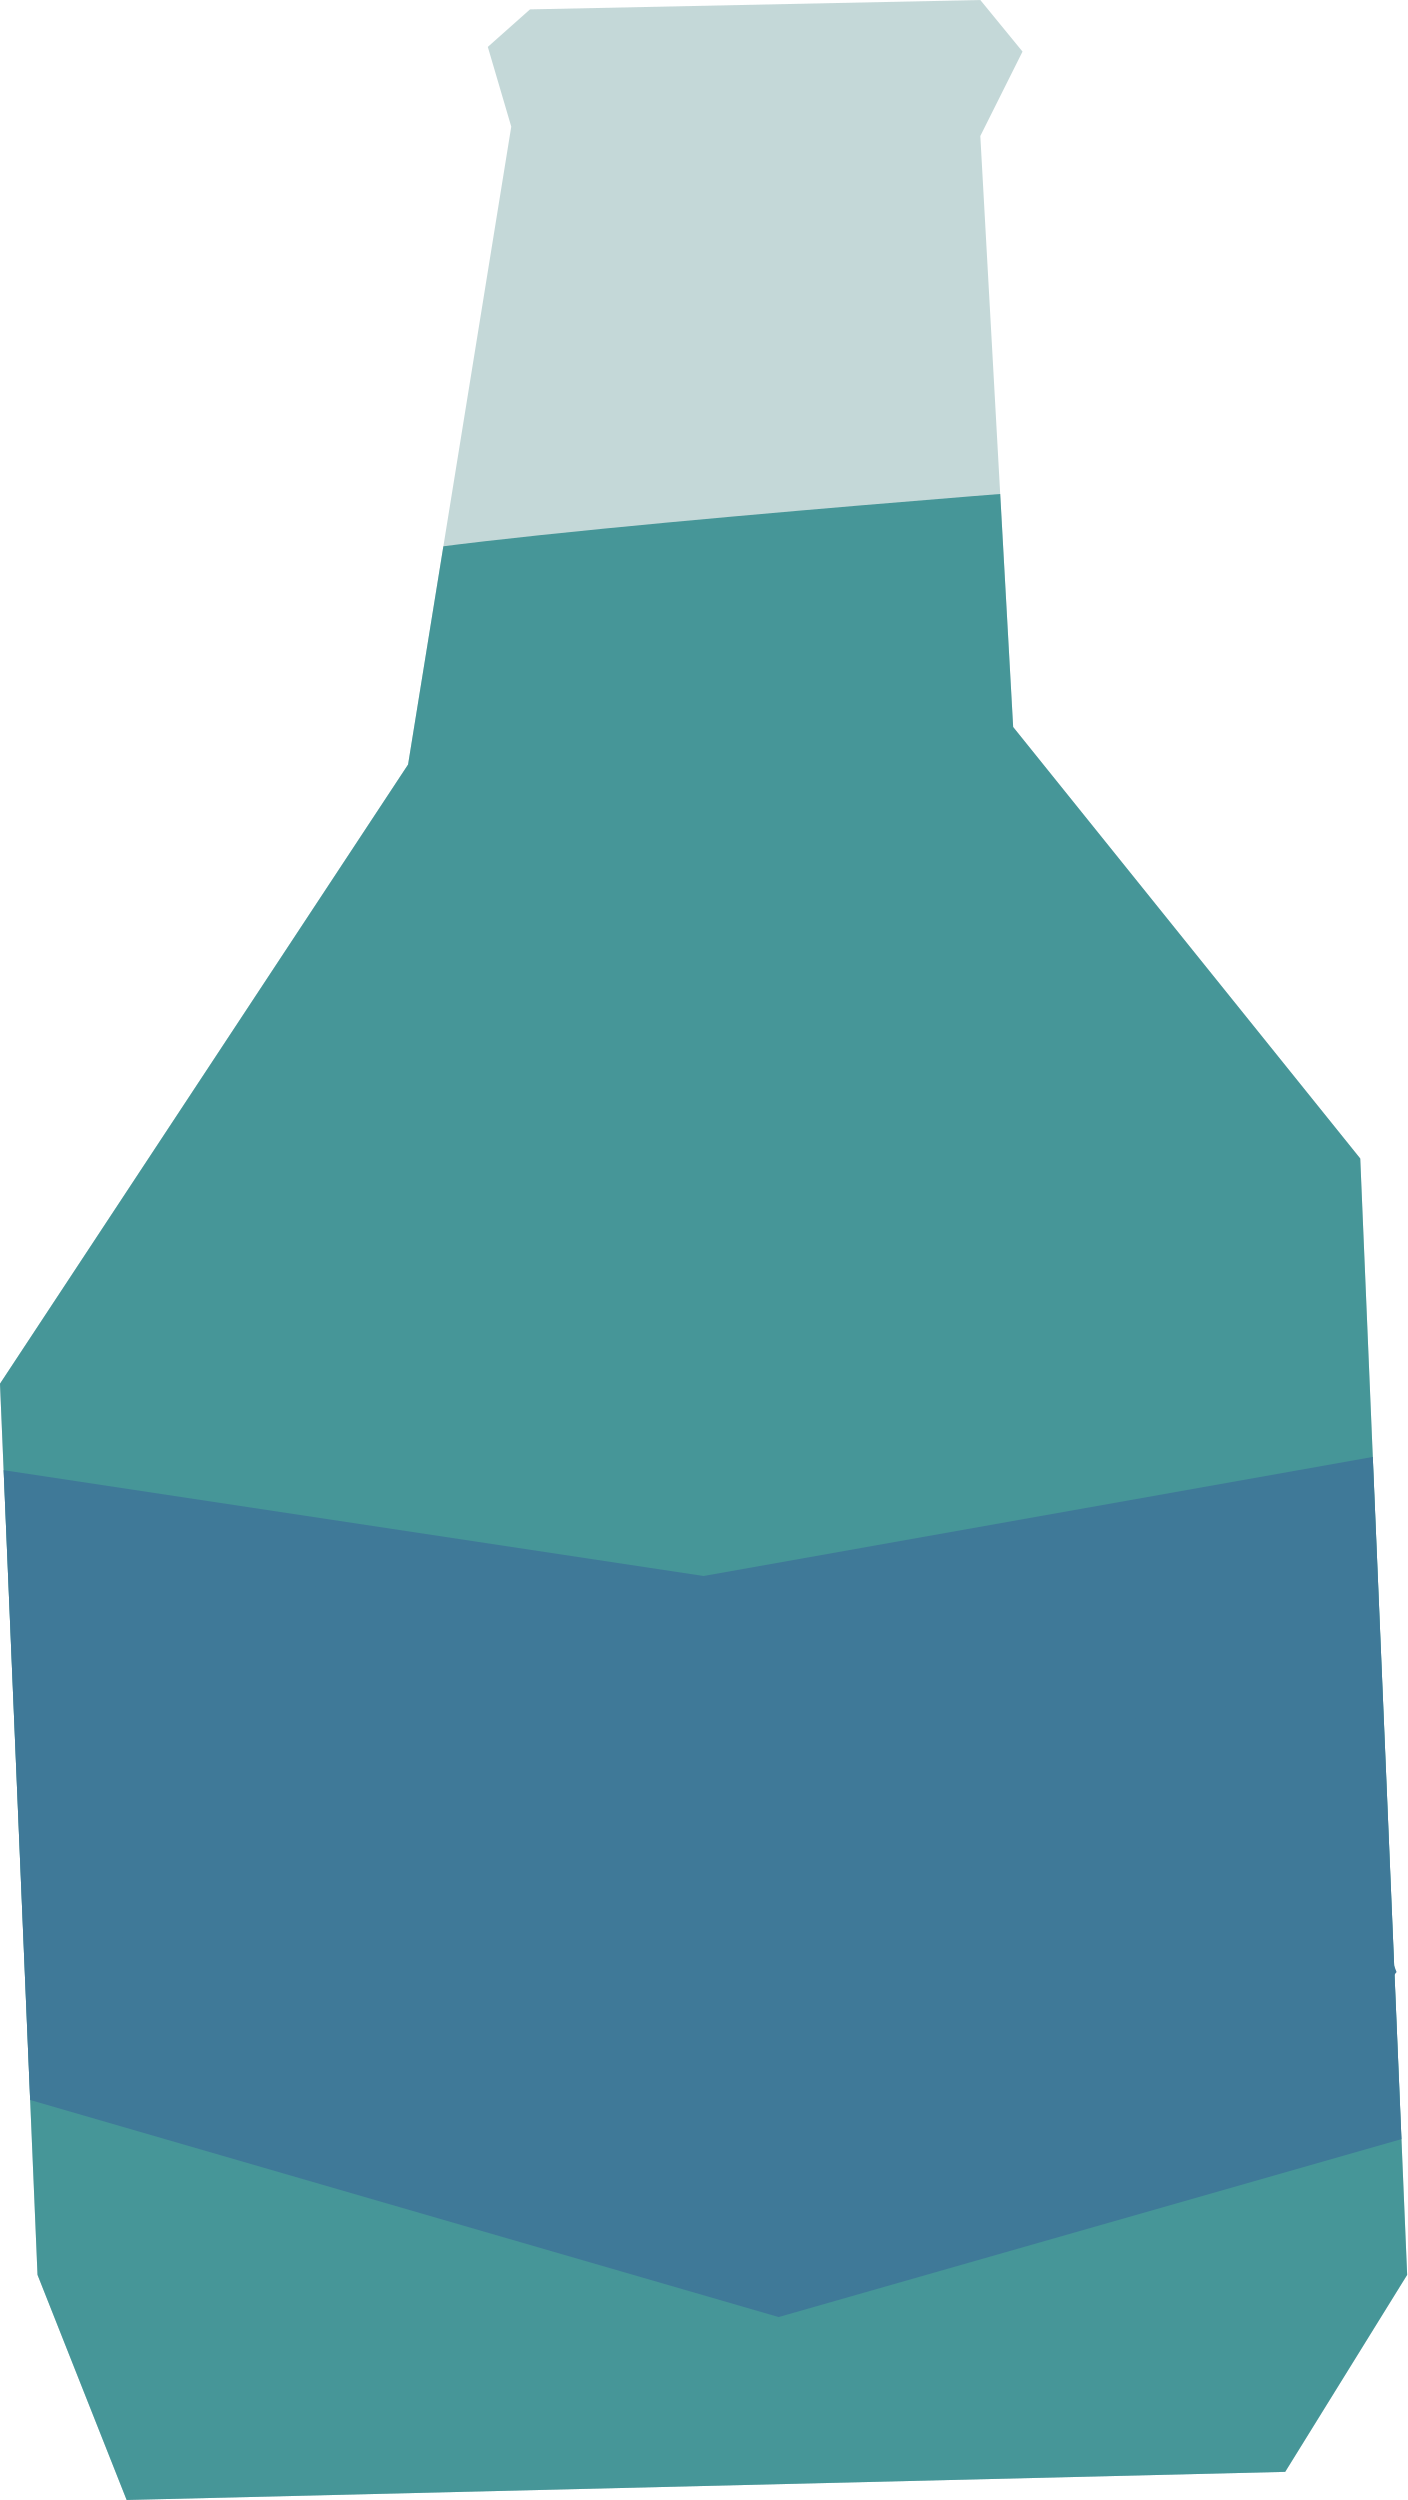
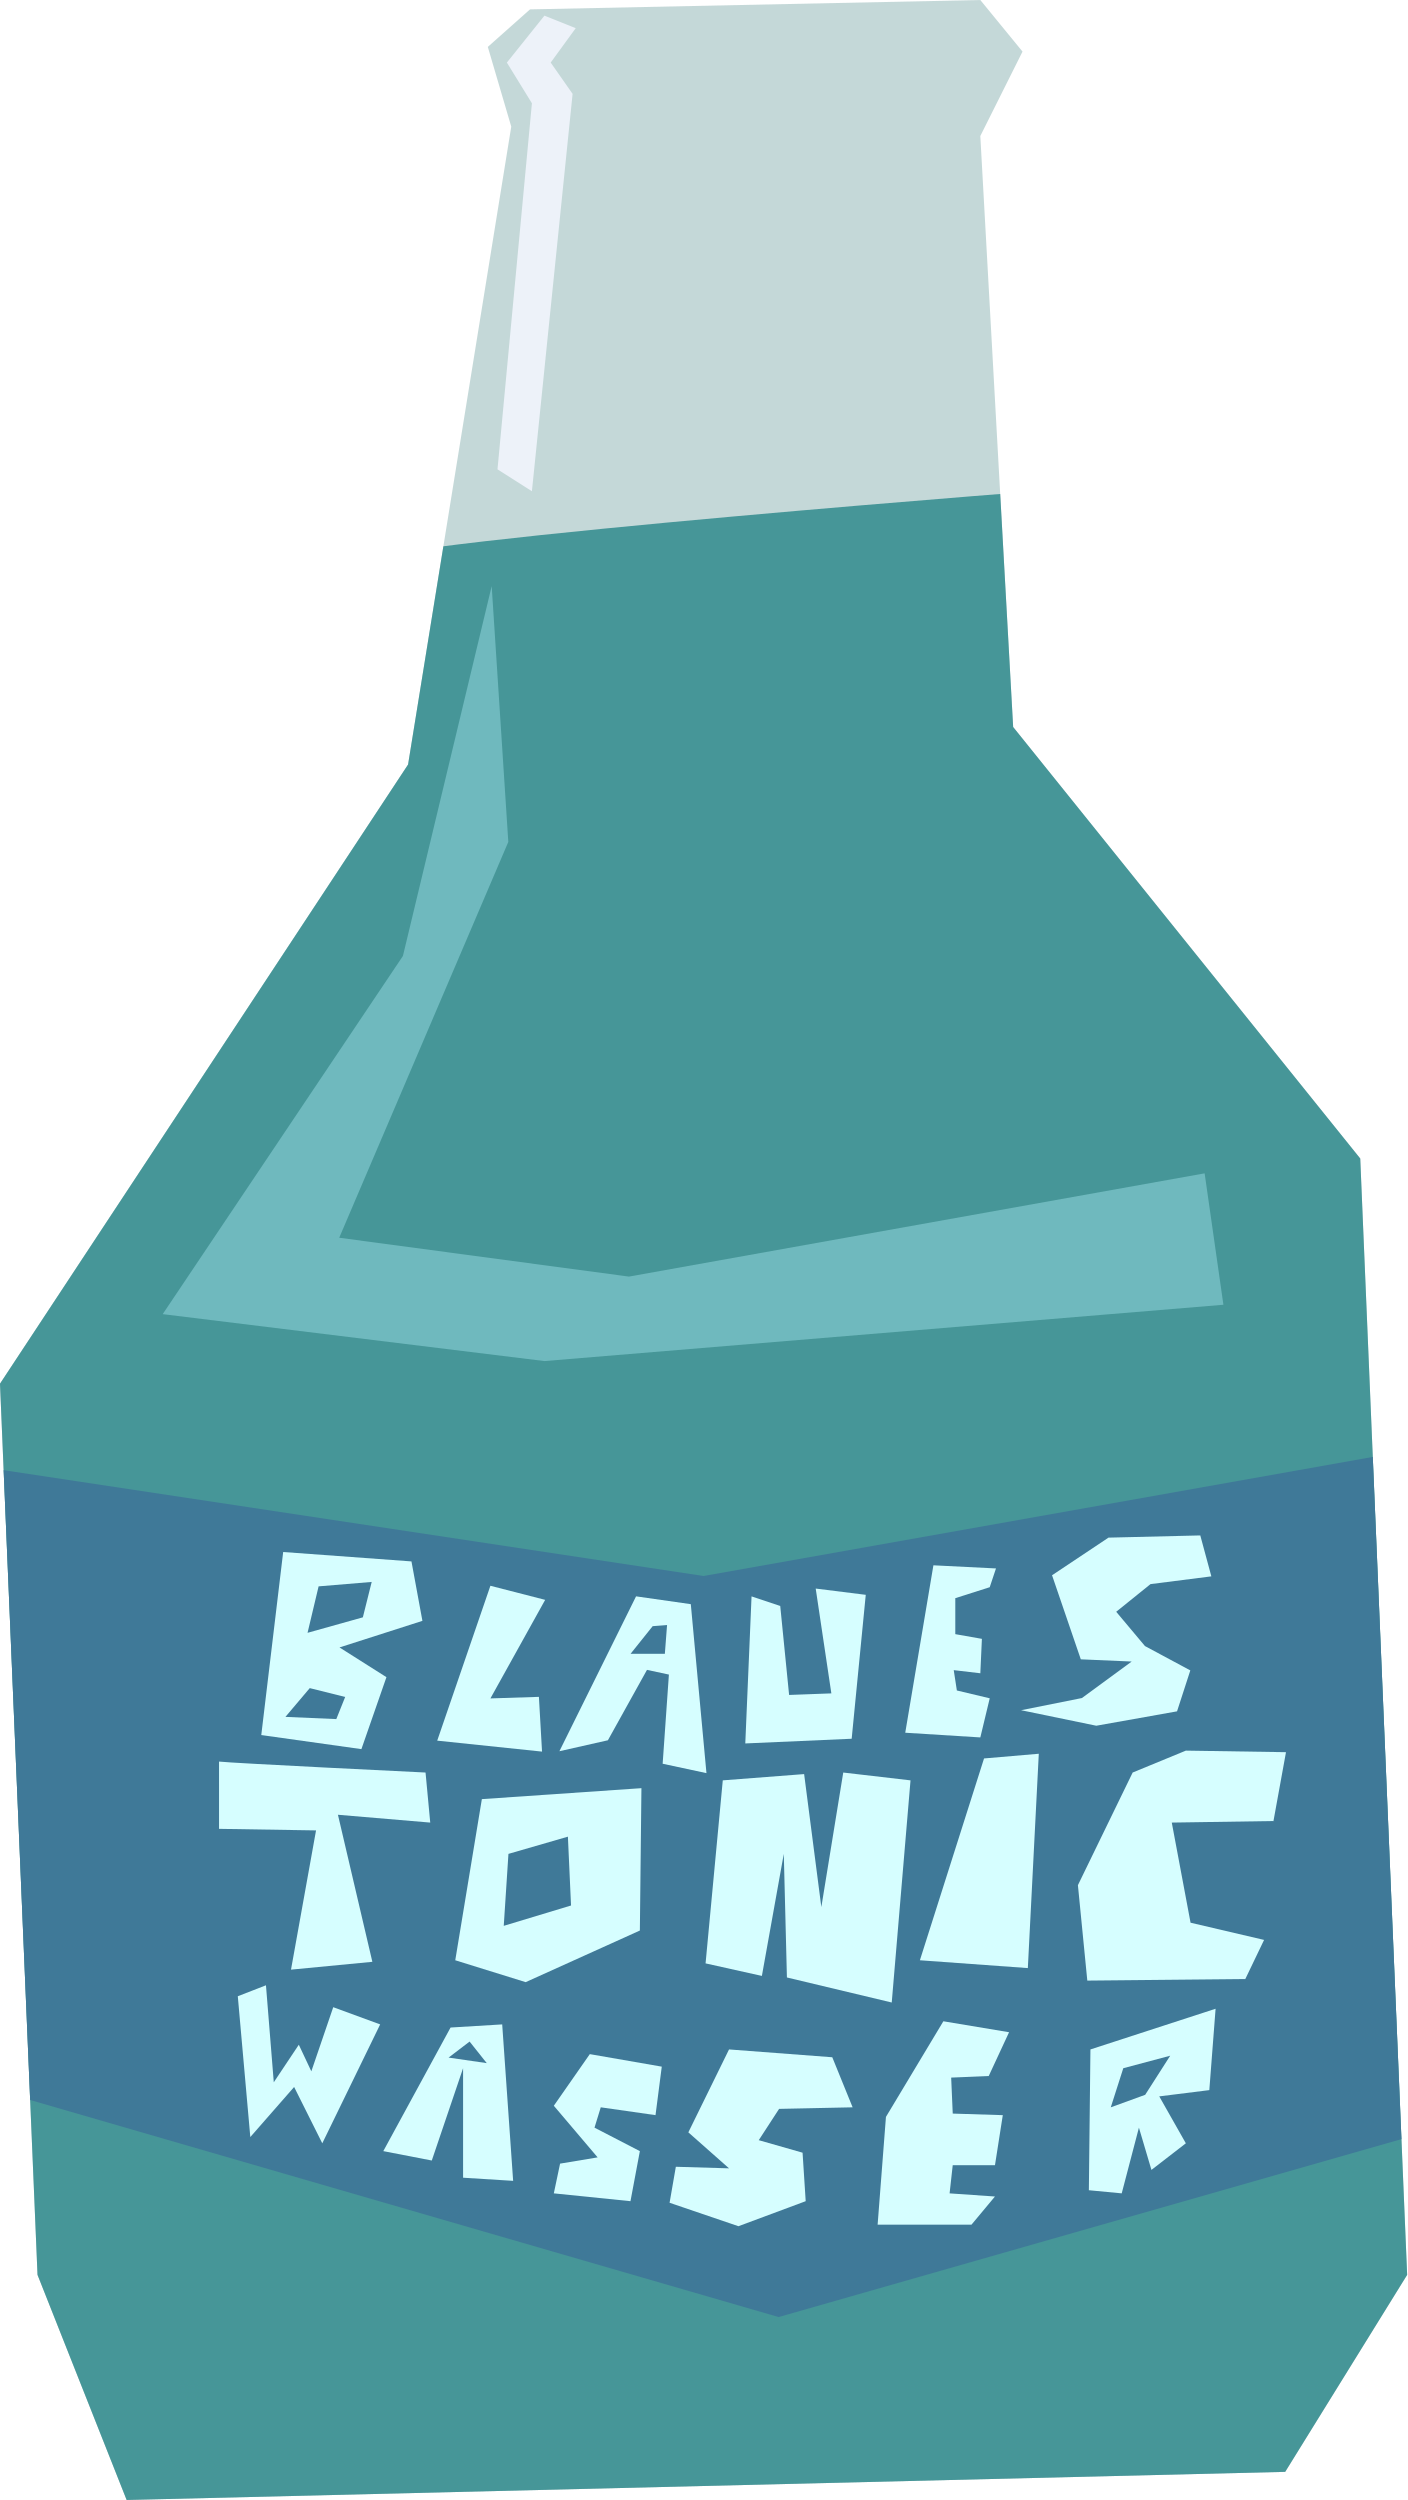
<svg xmlns="http://www.w3.org/2000/svg" width="111.514mm" height="198.124mm" viewBox="0 0 111.514 198.124" version="1.1" id="svg1">
  <defs id="defs1">
    <clipPath clipPathUnits="userSpaceOnUse" id="clipPath5">
      <path style="display:inline;fill:#543a27;stroke-width:0.265" d="m 52.04,44.977 c 3.717,-1.859 57.616,-5.947 57.616,-5.947 0,0 36.8,66.909 36.8,69.511 0,2.602 -8.549,94.416 -8.549,94.416 l -123.781,3.345 c 0,0 1.859,-122.666 3.345,-124.896 1.487,-2.23 34.569,-36.428 34.569,-36.428 z" id="path6" />
    </clipPath>
    <clipPath clipPathUnits="userSpaceOnUse" id="clipPath8">
      <path style="display:inline;fill:#469698;fill-opacity:1;stroke-width:0.265" d="m 27.135,180.653 7.063,17.842 91.814,-2.23 9.665,-15.612 -3.717,-88.468 -27.507,-34.198 -2.602,-46.836 3.345,-6.691 L 101.85,0.372 66.165,1.115 62.82,4.089 64.678,10.408 56.501,60.961 24.161,110.028 Z" id="path9" clip-path="url(#clipPath5)" />
    </clipPath>
  </defs>
  <g id="layer1" transform="translate(-24.16145,-0.3717146)">
    <path style="display:inline;fill:#c4d8d8;fill-opacity:1;stroke-width:0.265" d="m 27.135,180.653 7.063,17.842 91.814,-2.23 9.665,-15.612 -3.717,-88.468 -27.507,-34.198 -2.602,-46.836 3.345,-6.691 L 101.85,0.372 66.165,1.115 62.82,4.089 64.678,10.408 56.501,60.961 24.161,110.028 Z" id="path5" />
    <path style="display:inline;fill:#469698;fill-opacity:1;stroke-width:0.265" d="m 27.135,180.653 7.063,17.842 91.814,-2.23 9.665,-15.612 -3.717,-88.468 -27.507,-34.198 -2.602,-46.836 3.345,-6.691 L 101.85,0.372 66.165,1.115 62.82,4.089 64.678,10.408 56.501,60.961 24.161,110.028 Z" id="path1" clip-path="url(#clipPath5)" />
    <path style="display:inline;fill:#3f7998;fill-opacity:1;stroke-width:0.265" d="m 15.984,115.603 63.935,9.665 60.589,-10.78 2.602,53.155 -57.244,16.355 -74.343,-21.559 z" id="path7" clip-path="url(#clipPath8)" />
  </g>
-   <g id="layer2" transform="translate(-24.16145,-0.3717146)">
-     <path style="fill:#3f7998;fill-opacity:1;stroke-width:0.265" d="m 29.438,125.244 20.37,0.92 -1.314,7.228 -7.622,-1.051 -2.103,23.393 c 0,0 -4.731,-0.394 -4.863,-1.051 -0.131,-0.657 0.131,-21.422 0.131,-21.422 l -5.388,-2.497 z" id="path10" />
-     <path style="fill:#3f7998;fill-opacity:1;stroke-width:0.265" d="m 55.065,157.705 -2.366,-21.29 13.931,-7.228 9.857,7.36 -3.68,23.393 z" id="path11" />
-     <path style="fill:#3f7998;fill-opacity:1;stroke-width:0.265" d="m 83.847,160.728 -0.131,-28.387 c 0,0 7.491,-1.577 7.622,-0.92 0.131,0.657 10.119,17.479 10.119,17.479 l -0.657,-18.793 c 0,0 7.228,-2.234 7.097,-0.789 -0.131,1.446 0.789,30.621 -0.131,30.227 -0.92,-0.394 -10.514,0 -10.514,0 l -4.6,-11.171 -1.84,12.354 z" id="path12" />
-     <path style="fill:#3f7998;fill-opacity:1;stroke-width:0.265" d="m 114.073,132.867 0.657,28.256 10.382,-1.971 -4.994,-30.621 z" id="path13" />
-     <path style="fill:#3f7998;fill-opacity:1;stroke-width:0.265" d="m 132.735,129.844 c -0.657,0 -7.228,0.92 -7.228,0.92 l 4.863,31.541 4.468,-5.651 -1.314,-3.417 -2.366,3.154 -1.051,-19.319 z" id="path14" />
-   </g>
+   <path style="display:inline;fill:#6fb9be;fill-opacity:1;stroke-width:0.265" d="m 38.966,46.448 -7.035,29.313 -19.037,28.384 30.252,3.719 53.808,-4.463 L 95.466,92.987 49.841,101.17 26.883,98.091 40.283,66.721 Z" id="path2" />
+   <path style="display:inline;fill:#edf2f9;fill-opacity:1;stroke-width:0.265" d="M 43.146,1.24 40.17,4.959 42.154,8.183 39.426,37.195 42.154,38.93 45.378,7.439 43.642,4.959 45.626,2.232 Z" id="path3" />
+   <path id="path4" style="display:inline;fill:#d6feff;fill-opacity:1;stroke-width:0.265" d="m 22.442,122.996 -1.736,14.506 7.935,1.116 1.984,-5.703 -3.72,-2.356 6.571,-2.107 -0.868,-4.711 z m 7.015,2.371 -0.701,2.806 -4.383,1.227 0.876,-3.682 z m -4.909,8.416 2.806,0.701 -0.702,1.753 -4.032,-0.175 z" />
+   <path style="display:inline;fill:#d6feff;fill-opacity:1;stroke-width:0.265" d="m 38.864,125.672 -4.215,12.274 8.307,0.868 -0.248,-4.339 -3.843,0.124 4.339,-7.811 z" id="path8" />
+   <path id="path15" style="display:inline;fill:#d6feff;fill-opacity:1;stroke-width:0.265" d="M 50.407 126.51 L 44.332 138.784 L 48.175 137.916 L 51.274 132.337 L 53.01 132.709 L 52.515 139.776 L 55.986 140.52 L 54.746 127.13 L 50.407 126.51 z M 52.864 128.785 L 52.689 131.065 L 49.971 131.065 L 51.724 128.873 L 52.864 128.785 z " />
+   <path style="display:inline;fill:#d6feff;fill-opacity:1;stroke-width:0.265" d="m 59.56,126.513 -0.496,11.654 8.431,-0.372 1.116,-11.406 -3.967,-0.496 1.24,8.307 -3.348,0.124 -0.703,-7.052 z" id="path16" />
+   <path style="display:inline;fill:#d6feff;fill-opacity:1;stroke-width:0.265" d="m 73.972,124.05 4.959,0.248 -0.496,1.488 -2.728,0.868 v 2.852 l 2.108,0.372 -0.124,2.728 -2.108,-0.248 0.248,1.612 2.604,0.62 -0.744,3.1 -5.951,-0.372 z" id="path17" />
+   <path style="display:inline;fill:#d6feff;fill-opacity:1;stroke-width:0.265" d="m 86.88,136.763 6.4,-1.14 1.052,-3.244 -3.594,-1.929 -2.279,-2.718 2.718,-2.192 4.822,-0.614 -0.877,-3.244 -7.277,0.175 -4.471,2.981 2.279,6.663 4.033,0.175 -3.945,2.893 -4.822,0.964 z" id="path18" />
+   <path style="fill:#d6feff;fill-opacity:1;stroke-width:0.265" d="m 17.358,139.604 c 0.992,0.124 16.366,0.868 16.366,0.868 l 0.372,3.967 -7.315,-0.62 2.728,11.654 -6.447,0.62 1.984,-11.034 -7.687,-0.124 z" id="path19" />
+   <path id="path20" style="fill:#d6feff;fill-opacity:1;stroke-width:0.265" d="M 50.833 141.712 L 38.187 142.58 L 36.079 155.35 L 41.658 157.085 L 50.709 152.994 L 50.833 141.712 z M 45.006 145.555 L 45.254 151.01 L 39.922 152.622 L 40.294 146.919 L 45.006 145.555 z " />
+   <path style="fill:#d6feff;fill-opacity:1;stroke-width:0.265" d="m 55.916,155.598 1.364,-14.506 6.447,-0.496 1.364,10.539 1.736,-10.662 5.331,0.62 -1.488,17.605 -8.307,-1.984 -0.248,-9.795 -1.736,9.671 z" id="path21" />
+   <path style="fill:#d6feff;fill-opacity:1;stroke-width:0.265" d="m 77.985,139.356 4.339,-0.372 -0.868,16.986 -8.555,-0.62 z" id="path22" />
+   <path style="fill:#d6feff;fill-opacity:1;stroke-width:0.265" d="m 93.979,138.736 7.935,0.124 -0.992,5.455 -8.059,0.124 1.488,7.935 5.827,1.364 -1.488,3.1 -12.522,0.124 -0.744,-7.563 4.339,-8.927 z" id="path23" />
+   <path style="fill:#d6feff;fill-opacity:1;stroke-width:0.265" d="m 18.845,158.202 0.992,11.158 3.472,-3.967 2.232,4.463 4.587,-9.423 -3.719,-1.364 -1.736,5.083 -0.992,-2.108 -1.984,2.976 -0.62,-7.687 z" id="path24" />
+   <path id="path25" style="fill:#d6feff;fill-opacity:1;stroke-width:0.265" d="M 39.799 160.433 L 35.707 160.681 L 30.376 170.476 L 34.219 171.22 L 36.699 163.905 L 36.699 172.583 L 40.666 172.831 L 39.799 160.433 z M 37.215 161.793 L 38.574 163.502 L 35.55 163.064 L 37.215 161.793 z " />
+   <path style="fill:#d6feff;fill-opacity:1;stroke-width:0.265" d="m 43.89,173.823 6.075,0.62 0.744,-3.967 -3.595,-1.86 0.496,-1.612 4.339,0.62 0.496,-3.843 -5.703,-0.992 -2.852,4.091 3.472,4.091 -2.976,0.496 z" id="path26" />
+   <path style="fill:#d6feff;fill-opacity:1;stroke-width:0.265" d="m 58.52,176.427 5.331,-1.984 -0.248,-3.843 -3.472,-0.992 1.612,-2.48 5.827,-0.124 -1.612,-3.967 -8.183,-0.62 -3.224,6.571 3.224,2.852 -4.215,-0.124 -0.496,2.852 z" id="path27" />
+   <path style="fill:#d6feff;fill-opacity:1;stroke-width:0.265" d="m 74.761,160.185 5.207,0.868 -1.612,3.472 -2.976,0.124 0.124,2.852 3.967,0.124 -0.62,3.967 h -3.348 l -0.248,2.232 3.595,0.248 -1.86,2.232 h -7.439 l 0.66,-8.542 z" id="path28" />
+   <path id="path29" style="fill:#d6feff;fill-opacity:1;stroke-width:0.265" d="m 96.335,159.193 -9.919,3.224 -0.124,11.158 2.603,0.248 1.364,-5.207 0.992,3.348 2.727,-2.108 -2.108,-3.719 3.968,-0.496 z m -3.596,3.72 -1.984,3.1 -2.727,0.992 0.992,-3.1 z" />
</svg>
